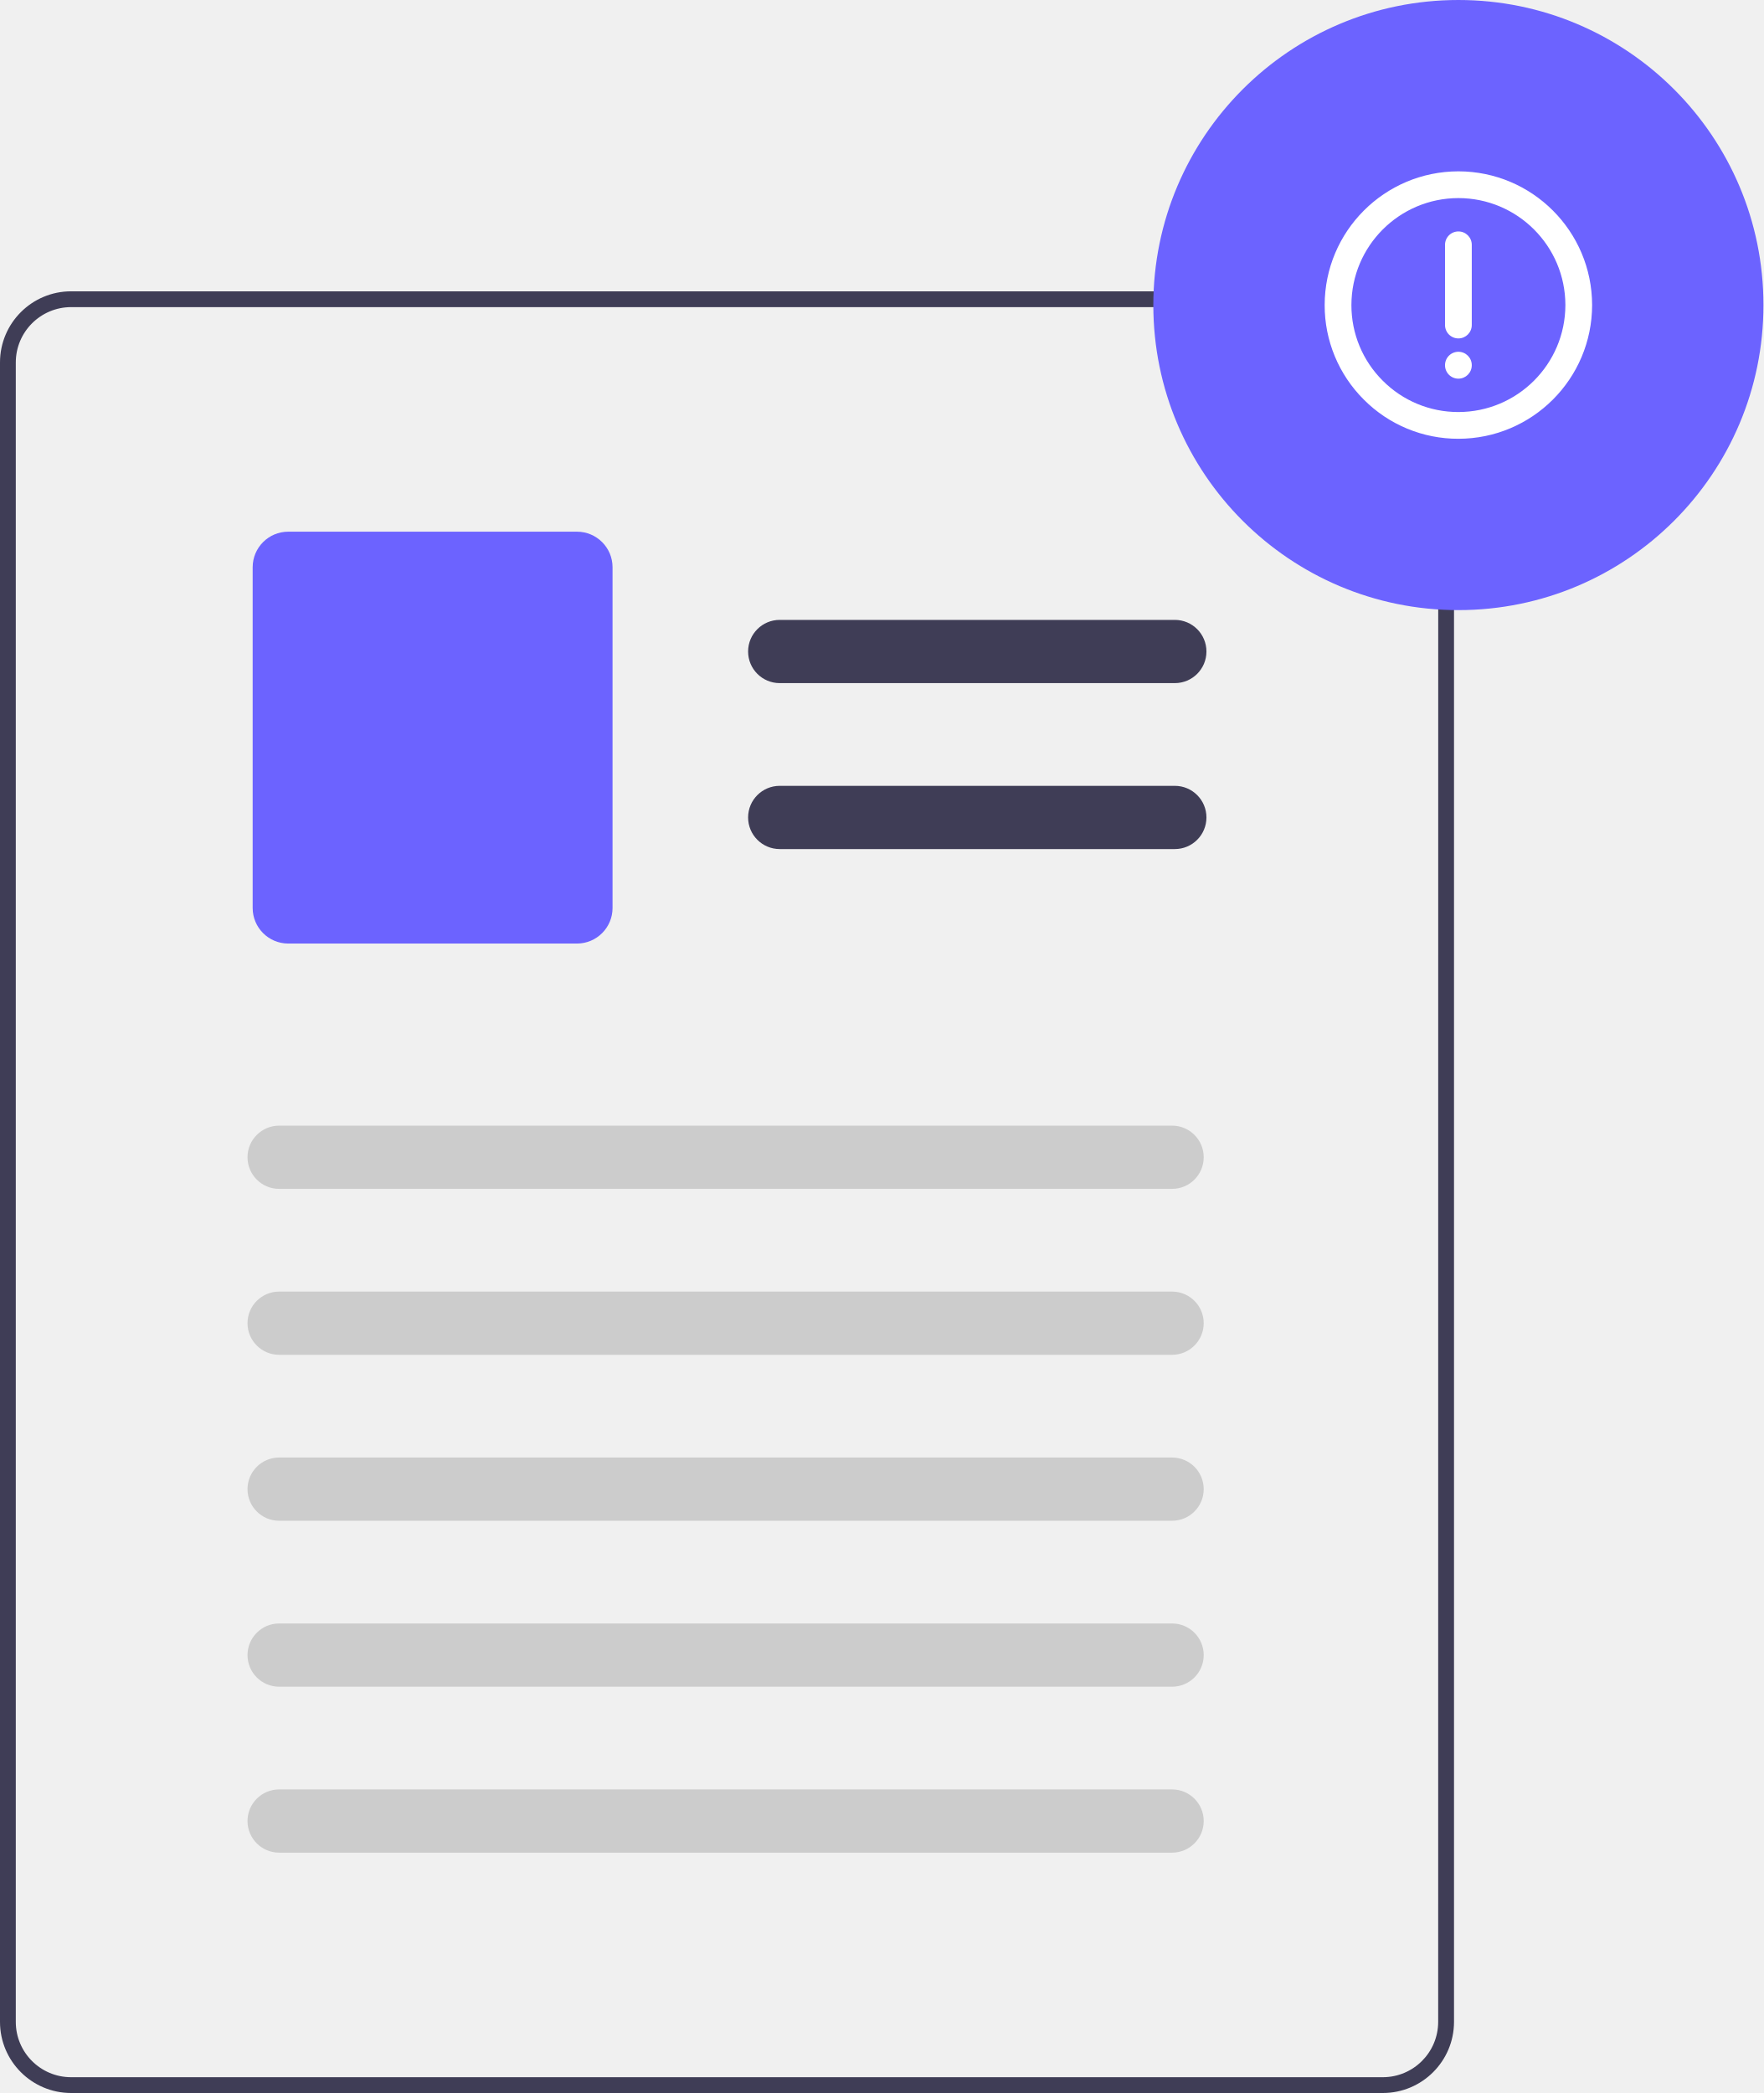
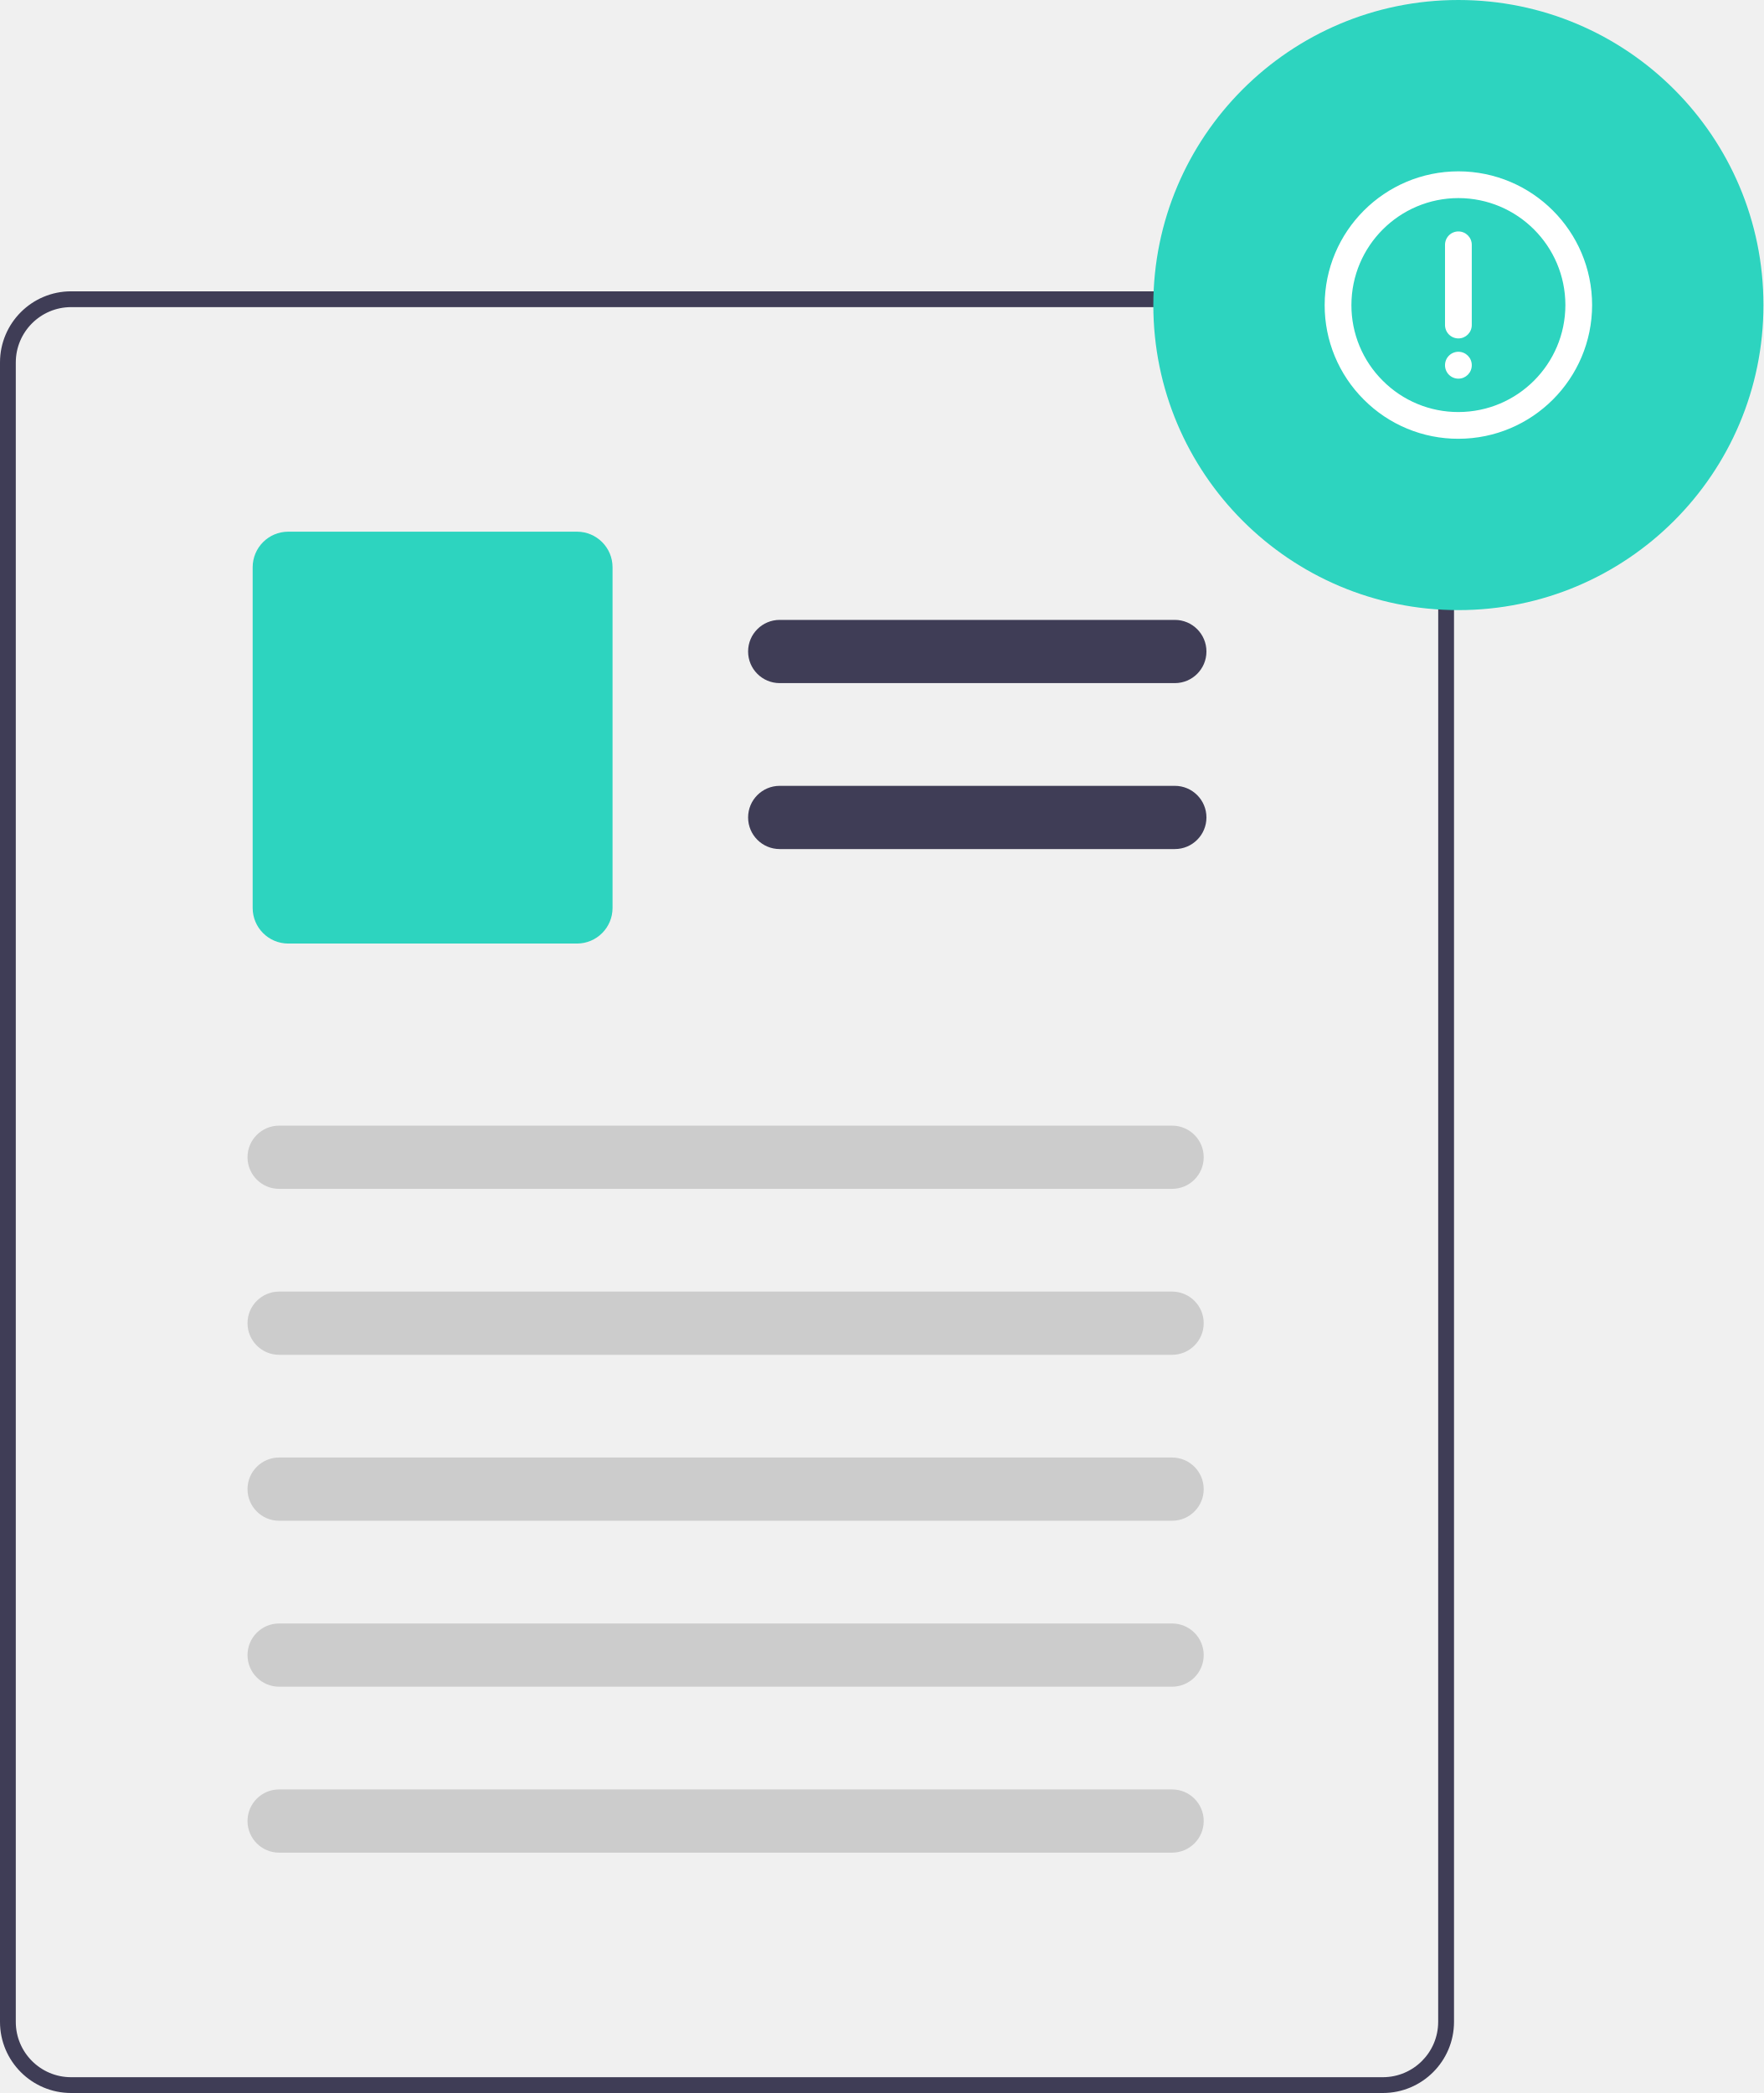
<svg xmlns="http://www.w3.org/2000/svg" width="606.627" height="720" viewBox="0 0 606.627 720" role="img" artist="Katerina Limpitsouni" source="https://undraw.co/">
  <g transform="translate(-656.687 -180)">
    <path d="M797.411,247.279A24.721,24.721,0,0,0,774.8,232.154H323.562A24.474,24.474,0,0,0,299.1,256.615V827.478a24.474,24.474,0,0,0,24.461,24.461H774.82a24.493,24.493,0,0,0,24.461-24.461V256.615a24.029,24.029,0,0,0-1.854-9.335Zm-3.578,580.2A19.052,19.052,0,0,1,774.8,846.506H323.562a19.031,19.031,0,0,1-19.029-19.02V256.618a19.055,19.055,0,0,1,19.029-19.029H774.82a19.123,19.123,0,0,1,17.663,11.97,21.058,21.058,0,0,1,.715,2.147,18.872,18.872,0,0,1,.651,4.912Z" transform="translate(357.587 48.061)" fill="#3f3d56" />
    <path d="M578.54,312.161H442.619a10.874,10.874,0,1,1,0-21.748H578.54a10.874,10.874,0,1,1,0,21.748Z" transform="translate(482.289 102.833)" fill="#3f3d56" />
    <path d="M578.54,341.585H442.619a10.874,10.874,0,0,1,0-21.748H578.54a10.874,10.874,0,1,1,0,21.748Z" transform="translate(482.289 130.495)" fill="#3f3d56" />
-     <path d="M455.465,416.457h-99.33A12.247,12.247,0,0,1,343.9,404.223V287.006a12.247,12.247,0,0,1,12.234-12.234h99.33A12.247,12.247,0,0,1,467.7,287.006V404.223a12.247,12.247,0,0,1-12.235,12.234Z" transform="translate(399.704 88.128)" fill="#6c63ff" />
+     <path d="M455.465,416.457h-99.33A12.247,12.247,0,0,1,343.9,404.223V287.006a12.247,12.247,0,0,1,12.234-12.234h99.33A12.247,12.247,0,0,1,467.7,287.006V404.223a12.247,12.247,0,0,1-12.235,12.234Z" transform="translate(399.704 88.128)" fill="#2dd4bf" />
    <path d="M661.041,401.835H353.861a10.874,10.874,0,1,1,0-21.748h307.18a10.874,10.874,0,0,1,0,21.748Z" transform="translate(398.846 187.138)" fill="#ccc" />
    <path d="M661.041,431.258H353.861a10.874,10.874,0,0,1,0-21.748h307.18a10.874,10.874,0,1,1,0,21.748Z" transform="translate(398.846 214.8)" fill="#ccc" />
    <path d="M661.041,460.682H353.861a10.874,10.874,0,0,1,0-21.748h307.18a10.874,10.874,0,1,1,0,21.748Z" transform="translate(398.846 242.462)" fill="#ccc" />
    <path d="M661.041,490.106H353.861a10.874,10.874,0,0,1,0-21.748h307.18a10.874,10.874,0,1,1,0,21.748Z" transform="translate(398.846 270.125)" fill="#ccc" />
    <path d="M661.041,519.53H353.861a10.874,10.874,0,1,1,0-21.748h307.18a10.874,10.874,0,0,1,0,21.748Z" transform="translate(398.846 297.787)" fill="#ccc" />
-     <circle cx="104.941" cy="104.941" r="104.941" transform="translate(1053.432 180)" fill="#6c63ff" />
+     <circle cx="104.941" cy="104.941" r="104.941" transform="translate(1053.432 180)" fill="#2dd4bf" />
    <path d="M-9376.528,4744.525A45.726,45.726,0,0,1-9390,4712a46.058,46.058,0,0,1,46.009-46A46.054,46.054,0,0,1-9298,4712a46.048,46.048,0,0,1-45.991,46A45.7,45.7,0,0,1-9376.528,4744.525ZM-9380.8,4712a36.555,36.555,0,0,0,10.777,26.016,36.6,36.6,0,0,0,26.029,10.786,36.842,36.842,0,0,0,36.8-36.8,36.842,36.842,0,0,0-36.8-36.8A36.844,36.844,0,0,0-9380.8,4712Zm32.2,20.716v-.043a4.6,4.6,0,0,1,4.608-4.6,4.6,4.6,0,0,1,4.595,4.6v.043a4.6,4.6,0,0,1-4.595,4.606A4.6,4.6,0,0,1-9348.6,4732.721Zm0-13.843v-27.6a4.6,4.6,0,0,1,4.608-4.6,4.6,4.6,0,0,1,4.595,4.6v27.6a4.6,4.6,0,0,1-4.595,4.606A4.6,4.6,0,0,1-9348.6,4718.878Z" transform="translate(10502.373 -4427.06)" fill="#fff" />
  </g>
</svg>
